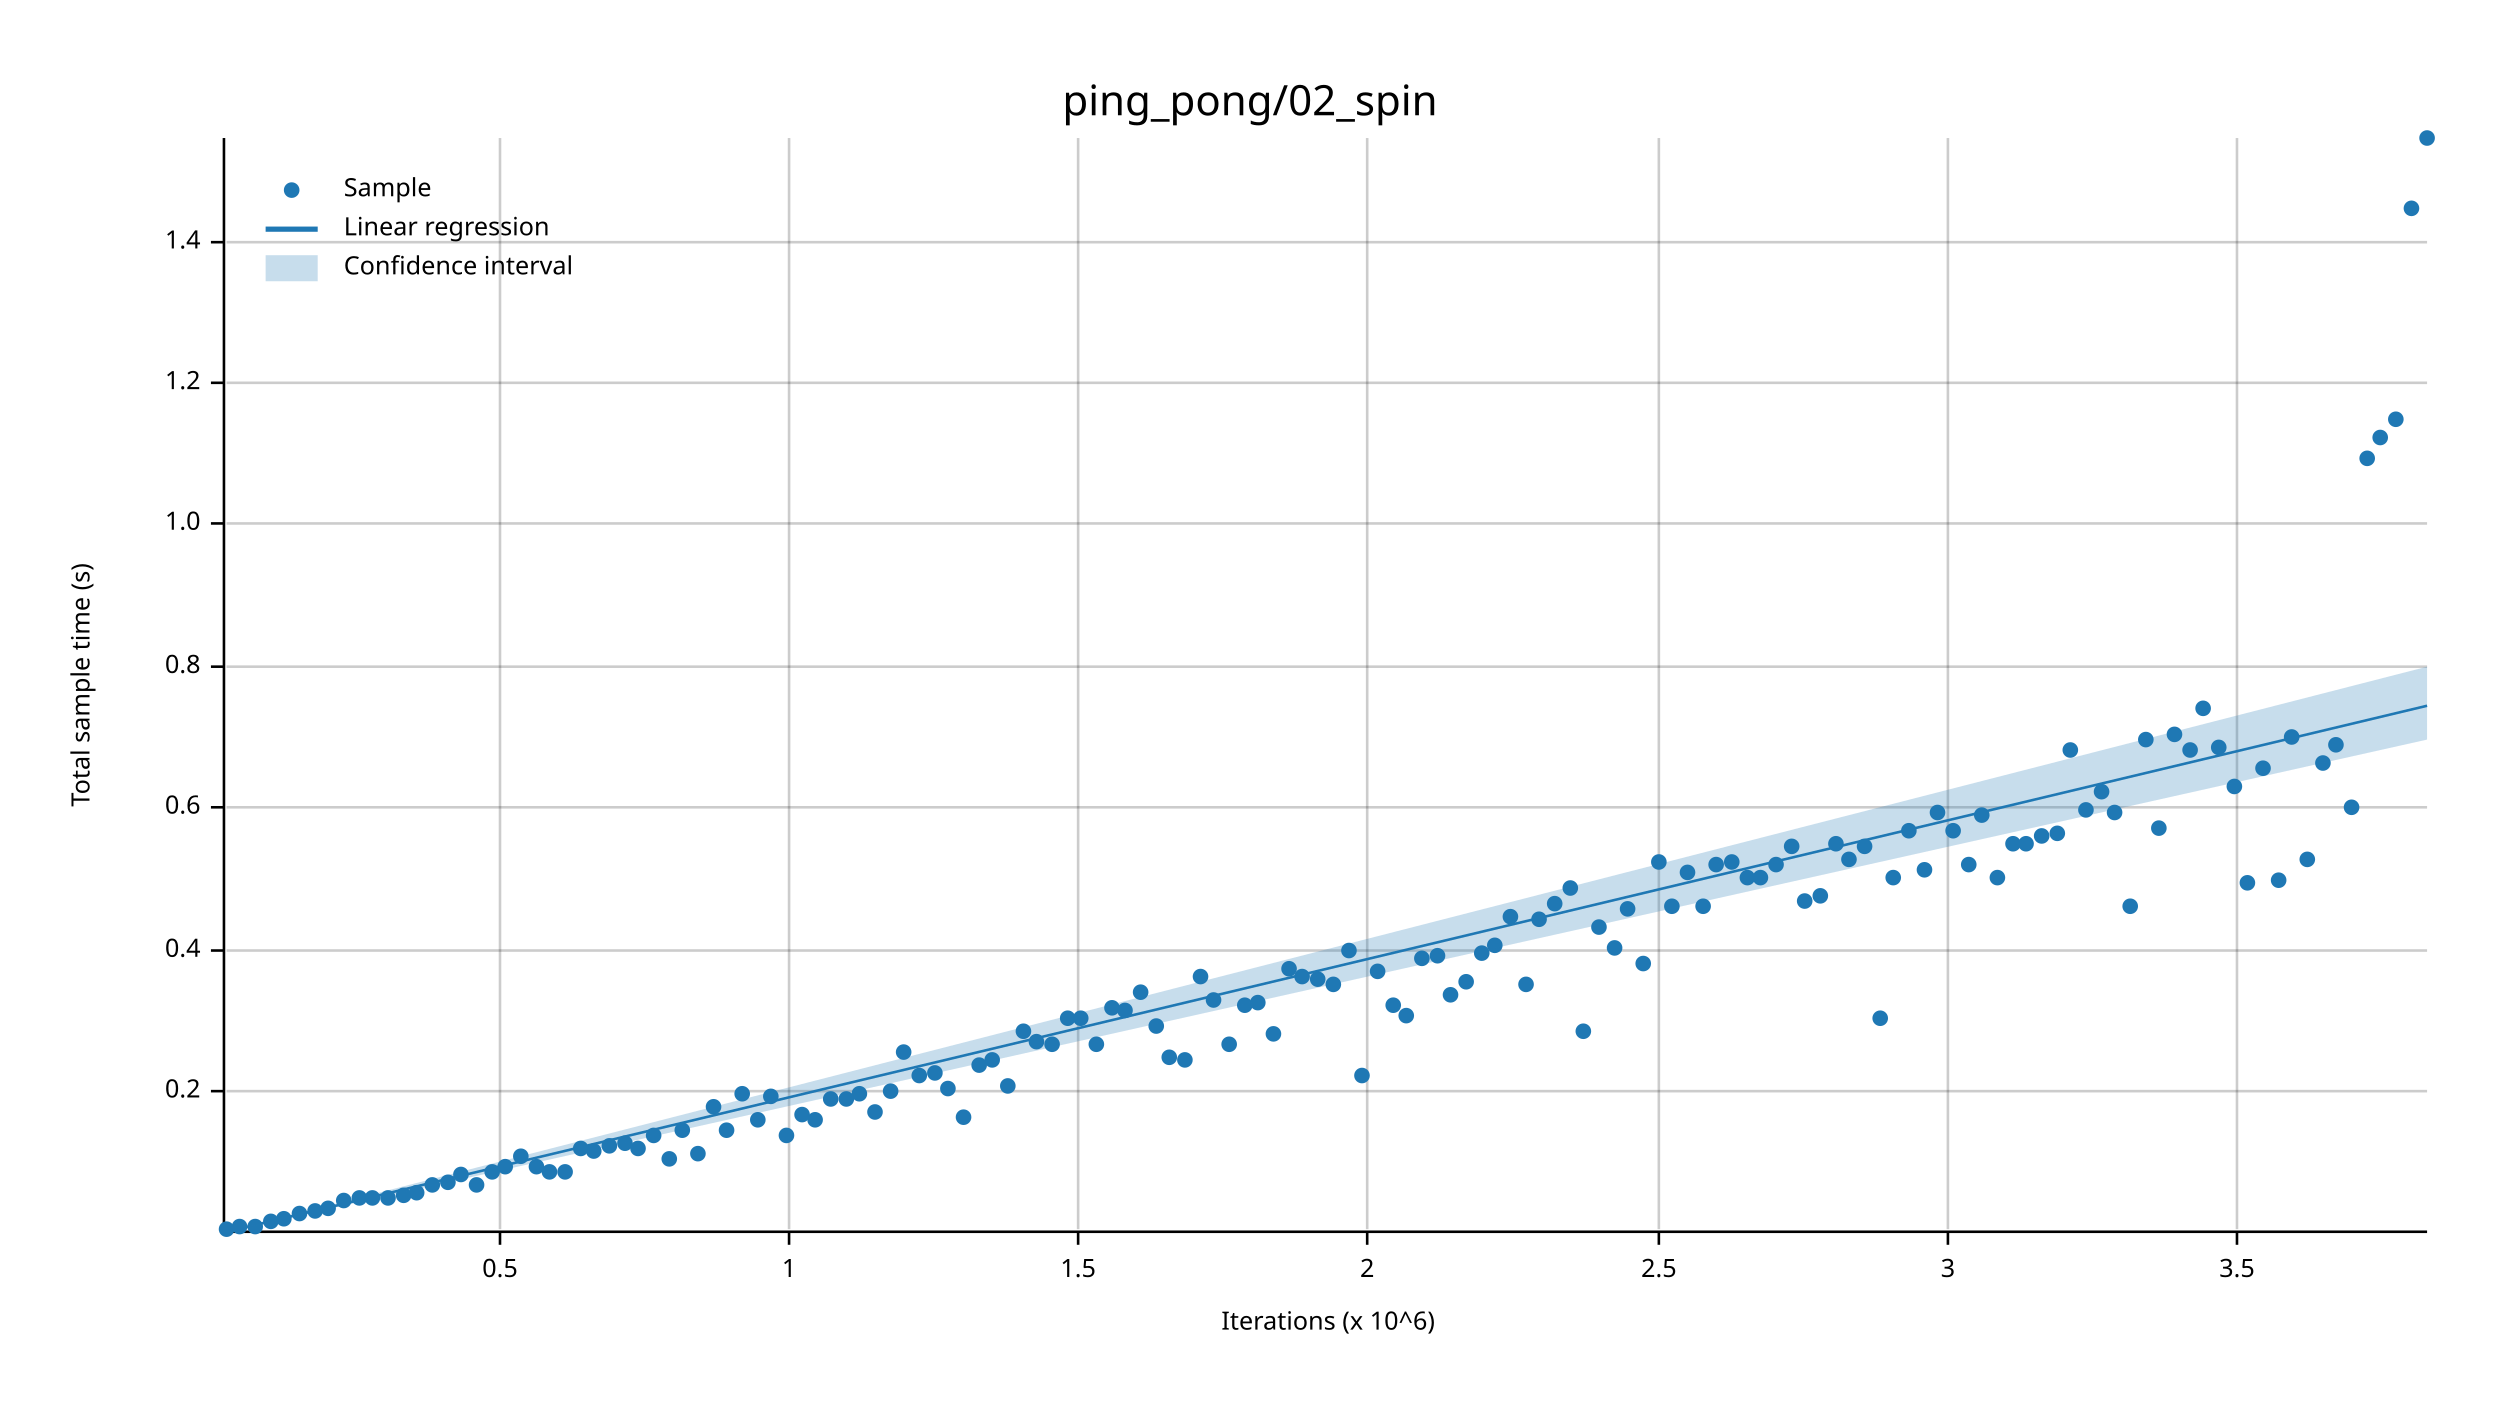
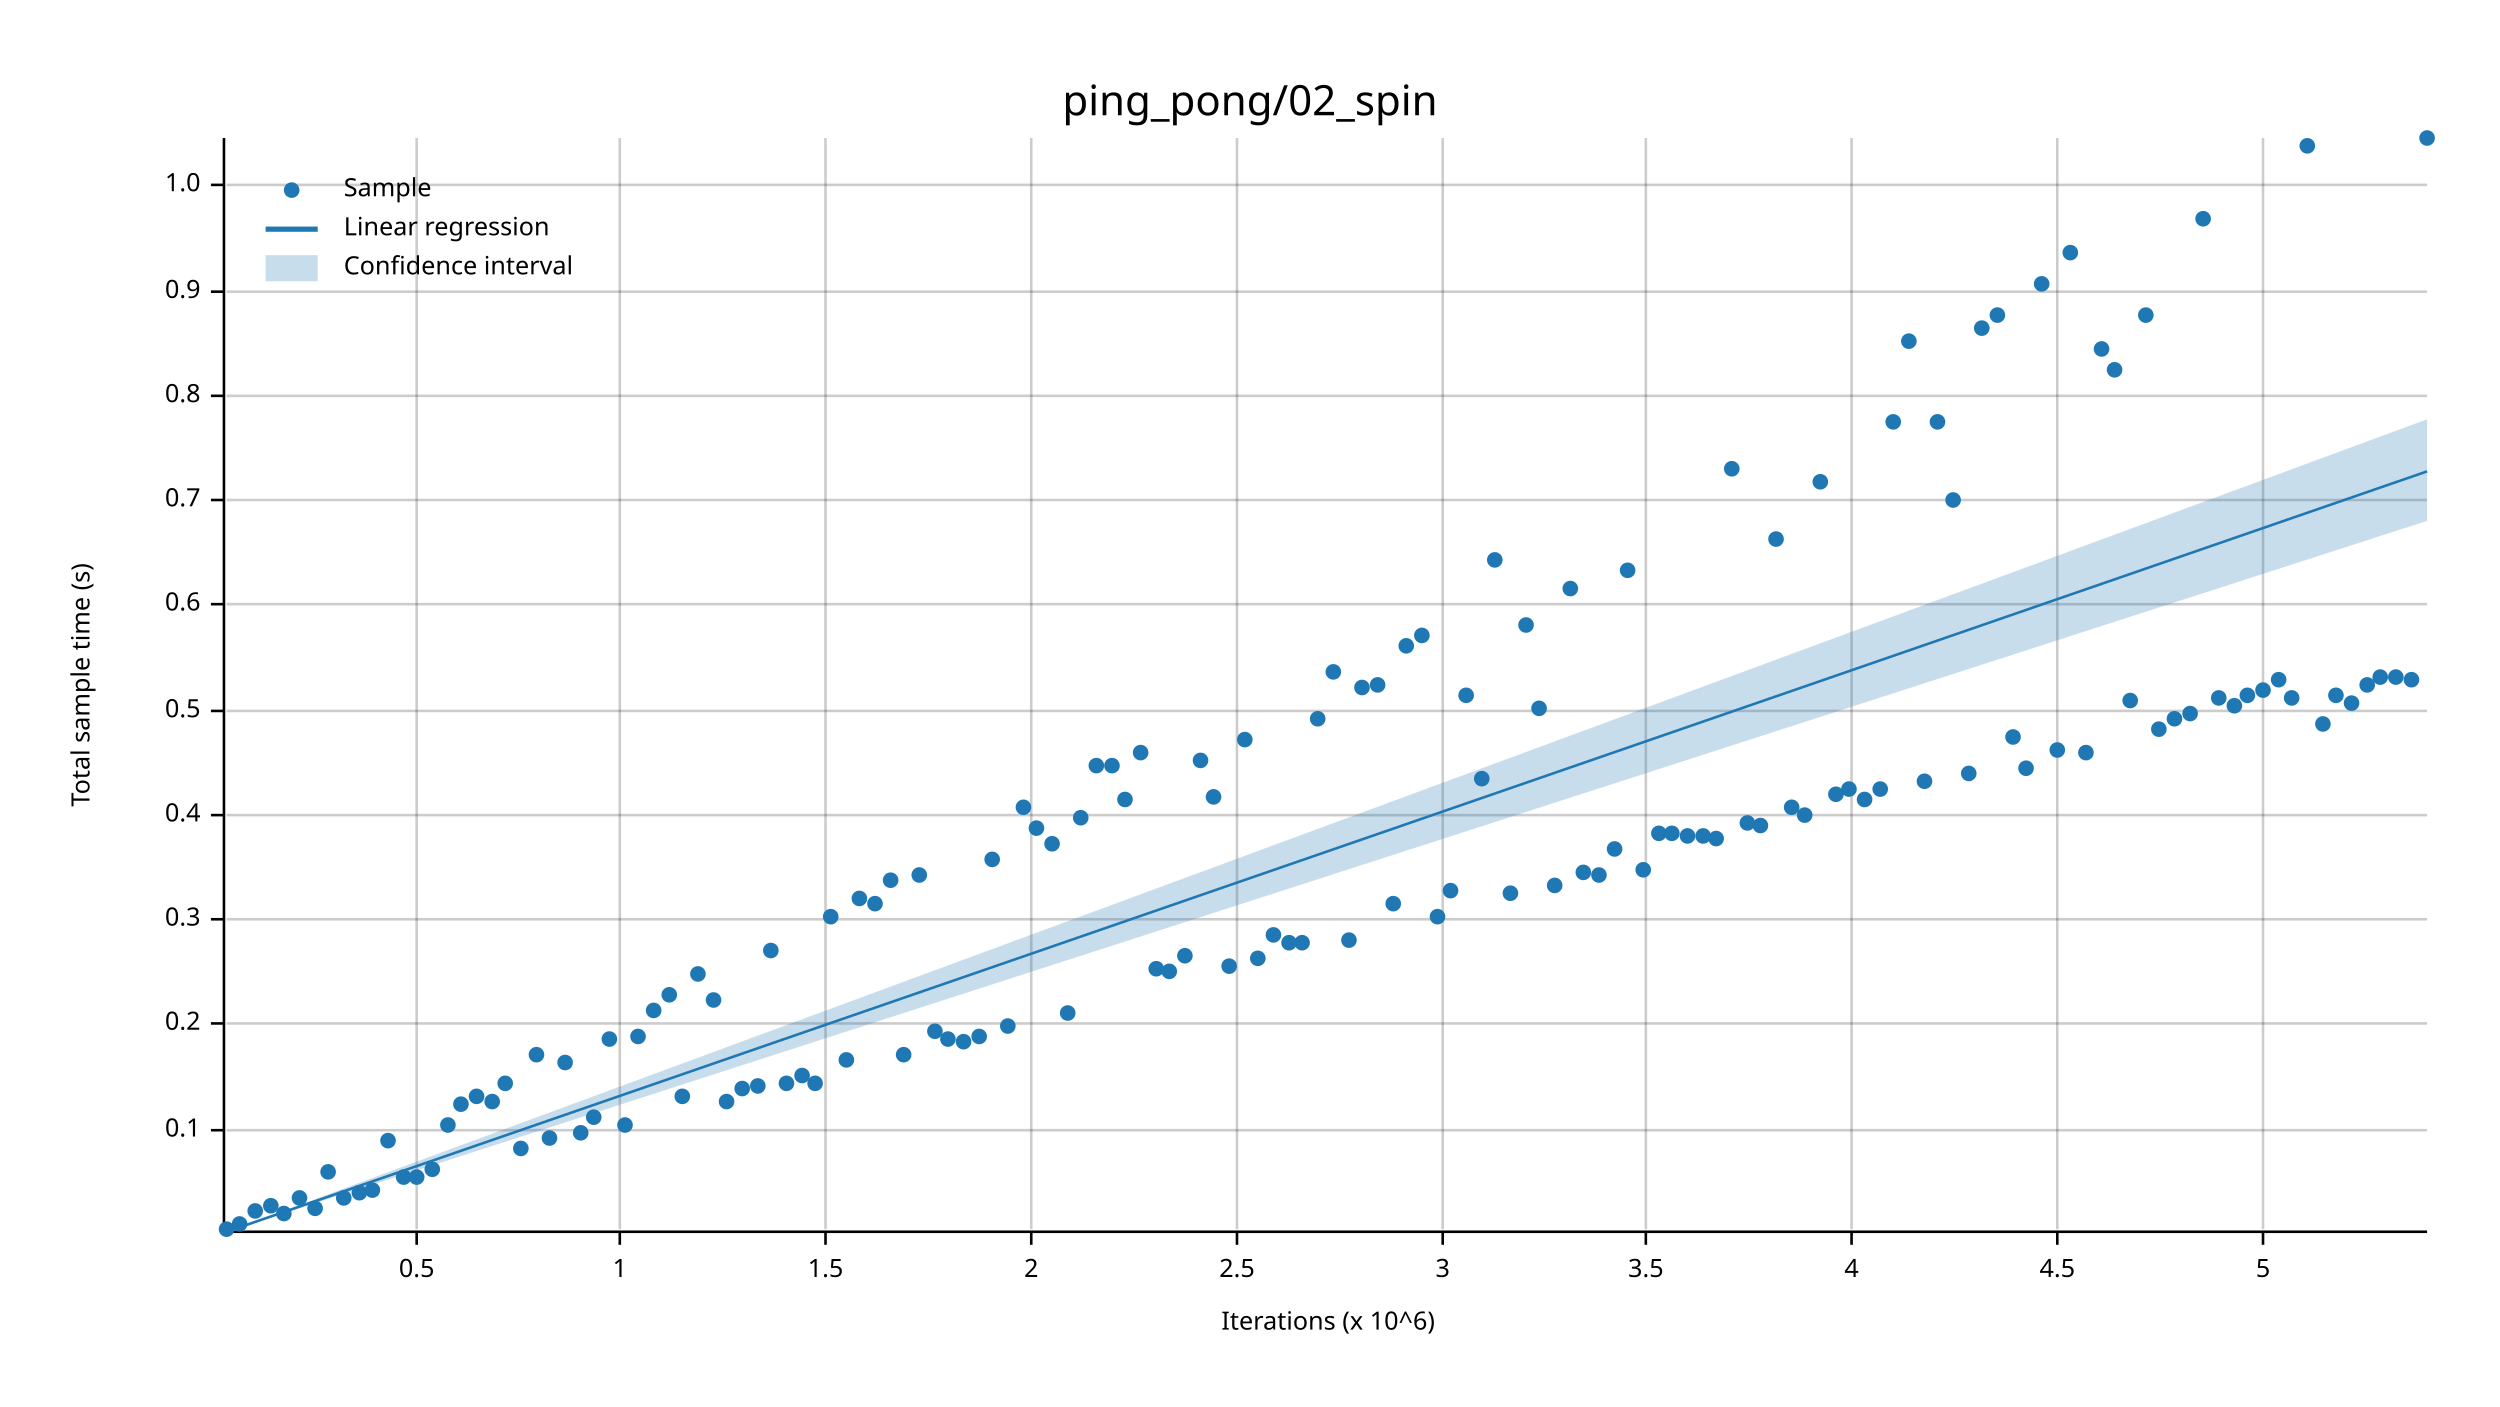
<svg xmlns="http://www.w3.org/2000/svg" width="960" height="540" viewBox="0 0 960 540">
  <text x="480" y="32" dy="0.76em" text-anchor="middle" font-family="sans-serif" font-size="16.129" opacity="1" fill="#000000">
ping_pong/02_spin
</text>
  <text x="27" y="263" dy="0.76em" text-anchor="middle" font-family="sans-serif" font-size="9.677" opacity="1" fill="#000000" transform="rotate(270, 27, 263)">
Total sample time (s)
</text>
  <text x="510" y="513" dy="-0.5ex" text-anchor="middle" font-family="sans-serif" font-size="9.677" opacity="1" fill="#000000">
Iterations (x 10^6)
</text>
-   <line opacity="0.2" stroke="#000000" stroke-width="1" x1="192" y1="472" x2="192" y2="53" />
-   <line opacity="0.2" stroke="#000000" stroke-width="1" x1="303" y1="472" x2="303" y2="53" />
-   <line opacity="0.2" stroke="#000000" stroke-width="1" x1="414" y1="472" x2="414" y2="53" />
-   <line opacity="0.2" stroke="#000000" stroke-width="1" x1="525" y1="472" x2="525" y2="53" />
-   <line opacity="0.2" stroke="#000000" stroke-width="1" x1="637" y1="472" x2="637" y2="53" />
-   <line opacity="0.2" stroke="#000000" stroke-width="1" x1="748" y1="472" x2="748" y2="53" />
-   <line opacity="0.2" stroke="#000000" stroke-width="1" x1="859" y1="472" x2="859" y2="53" />
-   <line opacity="0.2" stroke="#000000" stroke-width="1" x1="87" y1="419" x2="932" y2="419" />
-   <line opacity="0.2" stroke="#000000" stroke-width="1" x1="87" y1="365" x2="932" y2="365" />
-   <line opacity="0.2" stroke="#000000" stroke-width="1" x1="87" y1="310" x2="932" y2="310" />
-   <line opacity="0.2" stroke="#000000" stroke-width="1" x1="87" y1="256" x2="932" y2="256" />
-   <line opacity="0.2" stroke="#000000" stroke-width="1" x1="87" y1="201" x2="932" y2="201" />
-   <line opacity="0.2" stroke="#000000" stroke-width="1" x1="87" y1="147" x2="932" y2="147" />
-   <line opacity="0.2" stroke="#000000" stroke-width="1" x1="87" y1="93" x2="932" y2="93" />
+   <line opacity="0.2" stroke="#000000" stroke-width="1" x1="160" y1="472" x2="160" y2="53" />
+   <line opacity="0.2" stroke="#000000" stroke-width="1" x1="238" y1="472" x2="238" y2="53" />
+   <line opacity="0.2" stroke="#000000" stroke-width="1" x1="317" y1="472" x2="317" y2="53" />
+   <line opacity="0.2" stroke="#000000" stroke-width="1" x1="396" y1="472" x2="396" y2="53" />
+   <line opacity="0.2" stroke="#000000" stroke-width="1" x1="475" y1="472" x2="475" y2="53" />
+   <line opacity="0.2" stroke="#000000" stroke-width="1" x1="554" y1="472" x2="554" y2="53" />
+   <line opacity="0.2" stroke="#000000" stroke-width="1" x1="632" y1="472" x2="632" y2="53" />
+   <line opacity="0.2" stroke="#000000" stroke-width="1" x1="711" y1="472" x2="711" y2="53" />
+   <line opacity="0.2" stroke="#000000" stroke-width="1" x1="790" y1="472" x2="790" y2="53" />
+   <line opacity="0.2" stroke="#000000" stroke-width="1" x1="869" y1="472" x2="869" y2="53" />
+   <line opacity="0.2" stroke="#000000" stroke-width="1" x1="87" y1="434" x2="932" y2="434" />
+   <line opacity="0.2" stroke="#000000" stroke-width="1" x1="87" y1="393" x2="932" y2="393" />
+   <line opacity="0.2" stroke="#000000" stroke-width="1" x1="87" y1="353" x2="932" y2="353" />
+   <line opacity="0.2" stroke="#000000" stroke-width="1" x1="87" y1="313" x2="932" y2="313" />
+   <line opacity="0.2" stroke="#000000" stroke-width="1" x1="87" y1="273" x2="932" y2="273" />
+   <line opacity="0.2" stroke="#000000" stroke-width="1" x1="87" y1="232" x2="932" y2="232" />
+   <line opacity="0.2" stroke="#000000" stroke-width="1" x1="87" y1="192" x2="932" y2="192" />
+   <line opacity="0.2" stroke="#000000" stroke-width="1" x1="87" y1="152" x2="932" y2="152" />
+   <line opacity="0.2" stroke="#000000" stroke-width="1" x1="87" y1="112" x2="932" y2="112" />
+   <line opacity="0.2" stroke="#000000" stroke-width="1" x1="87" y1="71" x2="932" y2="71" />
  <polyline fill="none" opacity="1" stroke="#000000" stroke-width="1" points="86,53 86,472 " />
-   <text x="77" y="419" dy="0.5ex" text-anchor="end" font-family="sans-serif" font-size="9.677" opacity="1" fill="#000000">
+   <text x="77" y="434" dy="0.5ex" text-anchor="end" font-family="sans-serif" font-size="9.677" opacity="1" fill="#000000">
+ 0.1
+ </text>
+   <polyline fill="none" opacity="1" stroke="#000000" stroke-width="1" points="81,434 86,434 " />
+   <text x="77" y="393" dy="0.5ex" text-anchor="end" font-family="sans-serif" font-size="9.677" opacity="1" fill="#000000">
0.2
</text>
-   <polyline fill="none" opacity="1" stroke="#000000" stroke-width="1" points="81,419 86,419 " />
-   <text x="77" y="365" dy="0.5ex" text-anchor="end" font-family="sans-serif" font-size="9.677" opacity="1" fill="#000000">
+   <polyline fill="none" opacity="1" stroke="#000000" stroke-width="1" points="81,393 86,393 " />
+   <text x="77" y="353" dy="0.5ex" text-anchor="end" font-family="sans-serif" font-size="9.677" opacity="1" fill="#000000">
+ 0.3
+ </text>
+   <polyline fill="none" opacity="1" stroke="#000000" stroke-width="1" points="81,353 86,353 " />
+   <text x="77" y="313" dy="0.5ex" text-anchor="end" font-family="sans-serif" font-size="9.677" opacity="1" fill="#000000">
0.4
</text>
-   <polyline fill="none" opacity="1" stroke="#000000" stroke-width="1" points="81,365 86,365 " />
-   <text x="77" y="310" dy="0.5ex" text-anchor="end" font-family="sans-serif" font-size="9.677" opacity="1" fill="#000000">
+   <polyline fill="none" opacity="1" stroke="#000000" stroke-width="1" points="81,313 86,313 " />
+   <text x="77" y="273" dy="0.5ex" text-anchor="end" font-family="sans-serif" font-size="9.677" opacity="1" fill="#000000">
+ 0.5
+ </text>
+   <polyline fill="none" opacity="1" stroke="#000000" stroke-width="1" points="81,273 86,273 " />
+   <text x="77" y="232" dy="0.5ex" text-anchor="end" font-family="sans-serif" font-size="9.677" opacity="1" fill="#000000">
0.6
</text>
-   <polyline fill="none" opacity="1" stroke="#000000" stroke-width="1" points="81,310 86,310 " />
-   <text x="77" y="256" dy="0.5ex" text-anchor="end" font-family="sans-serif" font-size="9.677" opacity="1" fill="#000000">
+   <polyline fill="none" opacity="1" stroke="#000000" stroke-width="1" points="81,232 86,232 " />
+   <text x="77" y="192" dy="0.5ex" text-anchor="end" font-family="sans-serif" font-size="9.677" opacity="1" fill="#000000">
+ 0.7
+ </text>
+   <polyline fill="none" opacity="1" stroke="#000000" stroke-width="1" points="81,192 86,192 " />
+   <text x="77" y="152" dy="0.5ex" text-anchor="end" font-family="sans-serif" font-size="9.677" opacity="1" fill="#000000">
0.8
</text>
-   <polyline fill="none" opacity="1" stroke="#000000" stroke-width="1" points="81,256 86,256 " />
-   <text x="77" y="201" dy="0.5ex" text-anchor="end" font-family="sans-serif" font-size="9.677" opacity="1" fill="#000000">
+   <polyline fill="none" opacity="1" stroke="#000000" stroke-width="1" points="81,152 86,152 " />
+   <text x="77" y="112" dy="0.5ex" text-anchor="end" font-family="sans-serif" font-size="9.677" opacity="1" fill="#000000">
+ 0.9
+ </text>
+   <polyline fill="none" opacity="1" stroke="#000000" stroke-width="1" points="81,112 86,112 " />
+   <text x="77" y="71" dy="0.5ex" text-anchor="end" font-family="sans-serif" font-size="9.677" opacity="1" fill="#000000">
1.0
</text>
-   <polyline fill="none" opacity="1" stroke="#000000" stroke-width="1" points="81,201 86,201 " />
-   <text x="77" y="147" dy="0.5ex" text-anchor="end" font-family="sans-serif" font-size="9.677" opacity="1" fill="#000000">
- 1.2
- </text>
-   <polyline fill="none" opacity="1" stroke="#000000" stroke-width="1" points="81,147 86,147 " />
-   <text x="77" y="93" dy="0.5ex" text-anchor="end" font-family="sans-serif" font-size="9.677" opacity="1" fill="#000000">
- 1.4
- </text>
-   <polyline fill="none" opacity="1" stroke="#000000" stroke-width="1" points="81,93 86,93 " />
+   <polyline fill="none" opacity="1" stroke="#000000" stroke-width="1" points="81,71 86,71 " />
  <polyline fill="none" opacity="1" stroke="#000000" stroke-width="1" points="87,473 932,473 " />
-   <text x="192" y="483" dy="0.76em" text-anchor="middle" font-family="sans-serif" font-size="9.677" opacity="1" fill="#000000">
+   <text x="160" y="483" dy="0.76em" text-anchor="middle" font-family="sans-serif" font-size="9.677" opacity="1" fill="#000000">
0.5
</text>
-   <polyline fill="none" opacity="1" stroke="#000000" stroke-width="1" points="192,473 192,478 " />
-   <text x="303" y="483" dy="0.76em" text-anchor="middle" font-family="sans-serif" font-size="9.677" opacity="1" fill="#000000">
+   <polyline fill="none" opacity="1" stroke="#000000" stroke-width="1" points="160,473 160,478 " />
+   <text x="238" y="483" dy="0.76em" text-anchor="middle" font-family="sans-serif" font-size="9.677" opacity="1" fill="#000000">
1
</text>
-   <polyline fill="none" opacity="1" stroke="#000000" stroke-width="1" points="303,473 303,478 " />
-   <text x="414" y="483" dy="0.76em" text-anchor="middle" font-family="sans-serif" font-size="9.677" opacity="1" fill="#000000">
+   <polyline fill="none" opacity="1" stroke="#000000" stroke-width="1" points="238,473 238,478 " />
+   <text x="317" y="483" dy="0.76em" text-anchor="middle" font-family="sans-serif" font-size="9.677" opacity="1" fill="#000000">
1.5
</text>
-   <polyline fill="none" opacity="1" stroke="#000000" stroke-width="1" points="414,473 414,478 " />
-   <text x="525" y="483" dy="0.76em" text-anchor="middle" font-family="sans-serif" font-size="9.677" opacity="1" fill="#000000">
+   <polyline fill="none" opacity="1" stroke="#000000" stroke-width="1" points="317,473 317,478 " />
+   <text x="396" y="483" dy="0.76em" text-anchor="middle" font-family="sans-serif" font-size="9.677" opacity="1" fill="#000000">
2
</text>
-   <polyline fill="none" opacity="1" stroke="#000000" stroke-width="1" points="525,473 525,478 " />
-   <text x="637" y="483" dy="0.76em" text-anchor="middle" font-family="sans-serif" font-size="9.677" opacity="1" fill="#000000">
+   <polyline fill="none" opacity="1" stroke="#000000" stroke-width="1" points="396,473 396,478 " />
+   <text x="475" y="483" dy="0.76em" text-anchor="middle" font-family="sans-serif" font-size="9.677" opacity="1" fill="#000000">
2.5
</text>
-   <polyline fill="none" opacity="1" stroke="#000000" stroke-width="1" points="637,473 637,478 " />
-   <text x="748" y="483" dy="0.76em" text-anchor="middle" font-family="sans-serif" font-size="9.677" opacity="1" fill="#000000">
+   <polyline fill="none" opacity="1" stroke="#000000" stroke-width="1" points="475,473 475,478 " />
+   <text x="554" y="483" dy="0.76em" text-anchor="middle" font-family="sans-serif" font-size="9.677" opacity="1" fill="#000000">
3
</text>
-   <polyline fill="none" opacity="1" stroke="#000000" stroke-width="1" points="748,473 748,478 " />
-   <text x="859" y="483" dy="0.76em" text-anchor="middle" font-family="sans-serif" font-size="9.677" opacity="1" fill="#000000">
+   <polyline fill="none" opacity="1" stroke="#000000" stroke-width="1" points="554,473 554,478 " />
+   <text x="632" y="483" dy="0.76em" text-anchor="middle" font-family="sans-serif" font-size="9.677" opacity="1" fill="#000000">
3.5
</text>
-   <polyline fill="none" opacity="1" stroke="#000000" stroke-width="1" points="859,473 859,478 " />
+   <polyline fill="none" opacity="1" stroke="#000000" stroke-width="1" points="632,473 632,478 " />
+   <text x="711" y="483" dy="0.76em" text-anchor="middle" font-family="sans-serif" font-size="9.677" opacity="1" fill="#000000">
+ 4
+ </text>
+   <polyline fill="none" opacity="1" stroke="#000000" stroke-width="1" points="711,473 711,478 " />
+   <text x="790" y="483" dy="0.76em" text-anchor="middle" font-family="sans-serif" font-size="9.677" opacity="1" fill="#000000">
+ 4.5
+ </text>
+   <polyline fill="none" opacity="1" stroke="#000000" stroke-width="1" points="790,473 790,478 " />
+   <text x="869" y="483" dy="0.76em" text-anchor="middle" font-family="sans-serif" font-size="9.677" opacity="1" fill="#000000">
+ 5
+ </text>
+   <polyline fill="none" opacity="1" stroke="#000000" stroke-width="1" points="869,473 869,478 " />
  <circle cx="87" cy="472" r="3" opacity="1" fill="#1F78B4" stroke="none" stroke-width="1" />
-   <circle cx="92" cy="471" r="3" opacity="1" fill="#1F78B4" stroke="none" stroke-width="1" />
-   <circle cx="98" cy="471" r="3" opacity="1" fill="#1F78B4" stroke="none" stroke-width="1" />
-   <circle cx="104" cy="469" r="3" opacity="1" fill="#1F78B4" stroke="none" stroke-width="1" />
-   <circle cx="109" cy="468" r="3" opacity="1" fill="#1F78B4" stroke="none" stroke-width="1" />
-   <circle cx="115" cy="466" r="3" opacity="1" fill="#1F78B4" stroke="none" stroke-width="1" />
-   <circle cx="121" cy="465" r="3" opacity="1" fill="#1F78B4" stroke="none" stroke-width="1" />
-   <circle cx="126" cy="464" r="3" opacity="1" fill="#1F78B4" stroke="none" stroke-width="1" />
-   <circle cx="132" cy="461" r="3" opacity="1" fill="#1F78B4" stroke="none" stroke-width="1" />
-   <circle cx="138" cy="460" r="3" opacity="1" fill="#1F78B4" stroke="none" stroke-width="1" />
-   <circle cx="143" cy="460" r="3" opacity="1" fill="#1F78B4" stroke="none" stroke-width="1" />
-   <circle cx="149" cy="460" r="3" opacity="1" fill="#1F78B4" stroke="none" stroke-width="1" />
-   <circle cx="155" cy="459" r="3" opacity="1" fill="#1F78B4" stroke="none" stroke-width="1" />
-   <circle cx="160" cy="458" r="3" opacity="1" fill="#1F78B4" stroke="none" stroke-width="1" />
-   <circle cx="166" cy="455" r="3" opacity="1" fill="#1F78B4" stroke="none" stroke-width="1" />
-   <circle cx="172" cy="454" r="3" opacity="1" fill="#1F78B4" stroke="none" stroke-width="1" />
-   <circle cx="177" cy="451" r="3" opacity="1" fill="#1F78B4" stroke="none" stroke-width="1" />
-   <circle cx="183" cy="455" r="3" opacity="1" fill="#1F78B4" stroke="none" stroke-width="1" />
-   <circle cx="189" cy="450" r="3" opacity="1" fill="#1F78B4" stroke="none" stroke-width="1" />
-   <circle cx="194" cy="448" r="3" opacity="1" fill="#1F78B4" stroke="none" stroke-width="1" />
-   <circle cx="200" cy="444" r="3" opacity="1" fill="#1F78B4" stroke="none" stroke-width="1" />
-   <circle cx="206" cy="448" r="3" opacity="1" fill="#1F78B4" stroke="none" stroke-width="1" />
-   <circle cx="211" cy="450" r="3" opacity="1" fill="#1F78B4" stroke="none" stroke-width="1" />
-   <circle cx="217" cy="450" r="3" opacity="1" fill="#1F78B4" stroke="none" stroke-width="1" />
-   <circle cx="223" cy="441" r="3" opacity="1" fill="#1F78B4" stroke="none" stroke-width="1" />
-   <circle cx="228" cy="442" r="3" opacity="1" fill="#1F78B4" stroke="none" stroke-width="1" />
-   <circle cx="234" cy="440" r="3" opacity="1" fill="#1F78B4" stroke="none" stroke-width="1" />
-   <circle cx="240" cy="439" r="3" opacity="1" fill="#1F78B4" stroke="none" stroke-width="1" />
-   <circle cx="245" cy="441" r="3" opacity="1" fill="#1F78B4" stroke="none" stroke-width="1" />
-   <circle cx="251" cy="436" r="3" opacity="1" fill="#1F78B4" stroke="none" stroke-width="1" />
-   <circle cx="257" cy="445" r="3" opacity="1" fill="#1F78B4" stroke="none" stroke-width="1" />
-   <circle cx="262" cy="434" r="3" opacity="1" fill="#1F78B4" stroke="none" stroke-width="1" />
-   <circle cx="268" cy="443" r="3" opacity="1" fill="#1F78B4" stroke="none" stroke-width="1" />
-   <circle cx="274" cy="425" r="3" opacity="1" fill="#1F78B4" stroke="none" stroke-width="1" />
-   <circle cx="279" cy="434" r="3" opacity="1" fill="#1F78B4" stroke="none" stroke-width="1" />
-   <circle cx="285" cy="420" r="3" opacity="1" fill="#1F78B4" stroke="none" stroke-width="1" />
-   <circle cx="291" cy="430" r="3" opacity="1" fill="#1F78B4" stroke="none" stroke-width="1" />
-   <circle cx="296" cy="421" r="3" opacity="1" fill="#1F78B4" stroke="none" stroke-width="1" />
-   <circle cx="302" cy="436" r="3" opacity="1" fill="#1F78B4" stroke="none" stroke-width="1" />
-   <circle cx="308" cy="428" r="3" opacity="1" fill="#1F78B4" stroke="none" stroke-width="1" />
-   <circle cx="313" cy="430" r="3" opacity="1" fill="#1F78B4" stroke="none" stroke-width="1" />
-   <circle cx="319" cy="422" r="3" opacity="1" fill="#1F78B4" stroke="none" stroke-width="1" />
-   <circle cx="325" cy="422" r="3" opacity="1" fill="#1F78B4" stroke="none" stroke-width="1" />
-   <circle cx="330" cy="420" r="3" opacity="1" fill="#1F78B4" stroke="none" stroke-width="1" />
-   <circle cx="336" cy="427" r="3" opacity="1" fill="#1F78B4" stroke="none" stroke-width="1" />
-   <circle cx="342" cy="419" r="3" opacity="1" fill="#1F78B4" stroke="none" stroke-width="1" />
-   <circle cx="347" cy="404" r="3" opacity="1" fill="#1F78B4" stroke="none" stroke-width="1" />
-   <circle cx="353" cy="413" r="3" opacity="1" fill="#1F78B4" stroke="none" stroke-width="1" />
-   <circle cx="359" cy="412" r="3" opacity="1" fill="#1F78B4" stroke="none" stroke-width="1" />
-   <circle cx="364" cy="418" r="3" opacity="1" fill="#1F78B4" stroke="none" stroke-width="1" />
-   <circle cx="370" cy="429" r="3" opacity="1" fill="#1F78B4" stroke="none" stroke-width="1" />
-   <circle cx="376" cy="409" r="3" opacity="1" fill="#1F78B4" stroke="none" stroke-width="1" />
-   <circle cx="381" cy="407" r="3" opacity="1" fill="#1F78B4" stroke="none" stroke-width="1" />
-   <circle cx="387" cy="417" r="3" opacity="1" fill="#1F78B4" stroke="none" stroke-width="1" />
-   <circle cx="393" cy="396" r="3" opacity="1" fill="#1F78B4" stroke="none" stroke-width="1" />
-   <circle cx="398" cy="400" r="3" opacity="1" fill="#1F78B4" stroke="none" stroke-width="1" />
-   <circle cx="404" cy="401" r="3" opacity="1" fill="#1F78B4" stroke="none" stroke-width="1" />
-   <circle cx="410" cy="391" r="3" opacity="1" fill="#1F78B4" stroke="none" stroke-width="1" />
-   <circle cx="415" cy="391" r="3" opacity="1" fill="#1F78B4" stroke="none" stroke-width="1" />
-   <circle cx="421" cy="401" r="3" opacity="1" fill="#1F78B4" stroke="none" stroke-width="1" />
-   <circle cx="427" cy="387" r="3" opacity="1" fill="#1F78B4" stroke="none" stroke-width="1" />
-   <circle cx="432" cy="388" r="3" opacity="1" fill="#1F78B4" stroke="none" stroke-width="1" />
-   <circle cx="438" cy="381" r="3" opacity="1" fill="#1F78B4" stroke="none" stroke-width="1" />
-   <circle cx="444" cy="394" r="3" opacity="1" fill="#1F78B4" stroke="none" stroke-width="1" />
-   <circle cx="449" cy="406" r="3" opacity="1" fill="#1F78B4" stroke="none" stroke-width="1" />
-   <circle cx="455" cy="407" r="3" opacity="1" fill="#1F78B4" stroke="none" stroke-width="1" />
-   <circle cx="461" cy="375" r="3" opacity="1" fill="#1F78B4" stroke="none" stroke-width="1" />
-   <circle cx="466" cy="384" r="3" opacity="1" fill="#1F78B4" stroke="none" stroke-width="1" />
-   <circle cx="472" cy="401" r="3" opacity="1" fill="#1F78B4" stroke="none" stroke-width="1" />
-   <circle cx="478" cy="386" r="3" opacity="1" fill="#1F78B4" stroke="none" stroke-width="1" />
-   <circle cx="483" cy="385" r="3" opacity="1" fill="#1F78B4" stroke="none" stroke-width="1" />
-   <circle cx="489" cy="397" r="3" opacity="1" fill="#1F78B4" stroke="none" stroke-width="1" />
-   <circle cx="495" cy="372" r="3" opacity="1" fill="#1F78B4" stroke="none" stroke-width="1" />
-   <circle cx="500" cy="375" r="3" opacity="1" fill="#1F78B4" stroke="none" stroke-width="1" />
-   <circle cx="506" cy="376" r="3" opacity="1" fill="#1F78B4" stroke="none" stroke-width="1" />
-   <circle cx="512" cy="378" r="3" opacity="1" fill="#1F78B4" stroke="none" stroke-width="1" />
-   <circle cx="518" cy="365" r="3" opacity="1" fill="#1F78B4" stroke="none" stroke-width="1" />
-   <circle cx="523" cy="413" r="3" opacity="1" fill="#1F78B4" stroke="none" stroke-width="1" />
-   <circle cx="529" cy="373" r="3" opacity="1" fill="#1F78B4" stroke="none" stroke-width="1" />
-   <circle cx="535" cy="386" r="3" opacity="1" fill="#1F78B4" stroke="none" stroke-width="1" />
-   <circle cx="540" cy="390" r="3" opacity="1" fill="#1F78B4" stroke="none" stroke-width="1" />
-   <circle cx="546" cy="368" r="3" opacity="1" fill="#1F78B4" stroke="none" stroke-width="1" />
-   <circle cx="552" cy="367" r="3" opacity="1" fill="#1F78B4" stroke="none" stroke-width="1" />
-   <circle cx="557" cy="382" r="3" opacity="1" fill="#1F78B4" stroke="none" stroke-width="1" />
-   <circle cx="563" cy="377" r="3" opacity="1" fill="#1F78B4" stroke="none" stroke-width="1" />
-   <circle cx="569" cy="366" r="3" opacity="1" fill="#1F78B4" stroke="none" stroke-width="1" />
-   <circle cx="574" cy="363" r="3" opacity="1" fill="#1F78B4" stroke="none" stroke-width="1" />
-   <circle cx="580" cy="352" r="3" opacity="1" fill="#1F78B4" stroke="none" stroke-width="1" />
-   <circle cx="586" cy="378" r="3" opacity="1" fill="#1F78B4" stroke="none" stroke-width="1" />
-   <circle cx="591" cy="353" r="3" opacity="1" fill="#1F78B4" stroke="none" stroke-width="1" />
-   <circle cx="597" cy="347" r="3" opacity="1" fill="#1F78B4" stroke="none" stroke-width="1" />
-   <circle cx="603" cy="341" r="3" opacity="1" fill="#1F78B4" stroke="none" stroke-width="1" />
-   <circle cx="608" cy="396" r="3" opacity="1" fill="#1F78B4" stroke="none" stroke-width="1" />
-   <circle cx="614" cy="356" r="3" opacity="1" fill="#1F78B4" stroke="none" stroke-width="1" />
-   <circle cx="620" cy="364" r="3" opacity="1" fill="#1F78B4" stroke="none" stroke-width="1" />
-   <circle cx="625" cy="349" r="3" opacity="1" fill="#1F78B4" stroke="none" stroke-width="1" />
-   <circle cx="631" cy="370" r="3" opacity="1" fill="#1F78B4" stroke="none" stroke-width="1" />
-   <circle cx="637" cy="331" r="3" opacity="1" fill="#1F78B4" stroke="none" stroke-width="1" />
-   <circle cx="642" cy="348" r="3" opacity="1" fill="#1F78B4" stroke="none" stroke-width="1" />
-   <circle cx="648" cy="335" r="3" opacity="1" fill="#1F78B4" stroke="none" stroke-width="1" />
-   <circle cx="654" cy="348" r="3" opacity="1" fill="#1F78B4" stroke="none" stroke-width="1" />
-   <circle cx="659" cy="332" r="3" opacity="1" fill="#1F78B4" stroke="none" stroke-width="1" />
-   <circle cx="665" cy="331" r="3" opacity="1" fill="#1F78B4" stroke="none" stroke-width="1" />
-   <circle cx="671" cy="337" r="3" opacity="1" fill="#1F78B4" stroke="none" stroke-width="1" />
-   <circle cx="676" cy="337" r="3" opacity="1" fill="#1F78B4" stroke="none" stroke-width="1" />
-   <circle cx="682" cy="332" r="3" opacity="1" fill="#1F78B4" stroke="none" stroke-width="1" />
-   <circle cx="688" cy="325" r="3" opacity="1" fill="#1F78B4" stroke="none" stroke-width="1" />
-   <circle cx="693" cy="346" r="3" opacity="1" fill="#1F78B4" stroke="none" stroke-width="1" />
-   <circle cx="699" cy="344" r="3" opacity="1" fill="#1F78B4" stroke="none" stroke-width="1" />
-   <circle cx="705" cy="324" r="3" opacity="1" fill="#1F78B4" stroke="none" stroke-width="1" />
-   <circle cx="710" cy="330" r="3" opacity="1" fill="#1F78B4" stroke="none" stroke-width="1" />
-   <circle cx="716" cy="325" r="3" opacity="1" fill="#1F78B4" stroke="none" stroke-width="1" />
-   <circle cx="722" cy="391" r="3" opacity="1" fill="#1F78B4" stroke="none" stroke-width="1" />
-   <circle cx="727" cy="337" r="3" opacity="1" fill="#1F78B4" stroke="none" stroke-width="1" />
-   <circle cx="733" cy="319" r="3" opacity="1" fill="#1F78B4" stroke="none" stroke-width="1" />
-   <circle cx="739" cy="334" r="3" opacity="1" fill="#1F78B4" stroke="none" stroke-width="1" />
-   <circle cx="744" cy="312" r="3" opacity="1" fill="#1F78B4" stroke="none" stroke-width="1" />
-   <circle cx="750" cy="319" r="3" opacity="1" fill="#1F78B4" stroke="none" stroke-width="1" />
-   <circle cx="756" cy="332" r="3" opacity="1" fill="#1F78B4" stroke="none" stroke-width="1" />
-   <circle cx="761" cy="313" r="3" opacity="1" fill="#1F78B4" stroke="none" stroke-width="1" />
-   <circle cx="767" cy="337" r="3" opacity="1" fill="#1F78B4" stroke="none" stroke-width="1" />
-   <circle cx="773" cy="324" r="3" opacity="1" fill="#1F78B4" stroke="none" stroke-width="1" />
-   <circle cx="778" cy="324" r="3" opacity="1" fill="#1F78B4" stroke="none" stroke-width="1" />
-   <circle cx="784" cy="321" r="3" opacity="1" fill="#1F78B4" stroke="none" stroke-width="1" />
-   <circle cx="790" cy="320" r="3" opacity="1" fill="#1F78B4" stroke="none" stroke-width="1" />
-   <circle cx="795" cy="288" r="3" opacity="1" fill="#1F78B4" stroke="none" stroke-width="1" />
-   <circle cx="801" cy="311" r="3" opacity="1" fill="#1F78B4" stroke="none" stroke-width="1" />
-   <circle cx="807" cy="304" r="3" opacity="1" fill="#1F78B4" stroke="none" stroke-width="1" />
-   <circle cx="812" cy="312" r="3" opacity="1" fill="#1F78B4" stroke="none" stroke-width="1" />
-   <circle cx="818" cy="348" r="3" opacity="1" fill="#1F78B4" stroke="none" stroke-width="1" />
-   <circle cx="824" cy="284" r="3" opacity="1" fill="#1F78B4" stroke="none" stroke-width="1" />
-   <circle cx="829" cy="318" r="3" opacity="1" fill="#1F78B4" stroke="none" stroke-width="1" />
-   <circle cx="835" cy="282" r="3" opacity="1" fill="#1F78B4" stroke="none" stroke-width="1" />
-   <circle cx="841" cy="288" r="3" opacity="1" fill="#1F78B4" stroke="none" stroke-width="1" />
-   <circle cx="846" cy="272" r="3" opacity="1" fill="#1F78B4" stroke="none" stroke-width="1" />
-   <circle cx="852" cy="287" r="3" opacity="1" fill="#1F78B4" stroke="none" stroke-width="1" />
-   <circle cx="858" cy="302" r="3" opacity="1" fill="#1F78B4" stroke="none" stroke-width="1" />
-   <circle cx="863" cy="339" r="3" opacity="1" fill="#1F78B4" stroke="none" stroke-width="1" />
-   <circle cx="869" cy="295" r="3" opacity="1" fill="#1F78B4" stroke="none" stroke-width="1" />
-   <circle cx="875" cy="338" r="3" opacity="1" fill="#1F78B4" stroke="none" stroke-width="1" />
-   <circle cx="880" cy="283" r="3" opacity="1" fill="#1F78B4" stroke="none" stroke-width="1" />
-   <circle cx="886" cy="330" r="3" opacity="1" fill="#1F78B4" stroke="none" stroke-width="1" />
-   <circle cx="892" cy="293" r="3" opacity="1" fill="#1F78B4" stroke="none" stroke-width="1" />
-   <circle cx="897" cy="286" r="3" opacity="1" fill="#1F78B4" stroke="none" stroke-width="1" />
-   <circle cx="903" cy="310" r="3" opacity="1" fill="#1F78B4" stroke="none" stroke-width="1" />
-   <circle cx="909" cy="176" r="3" opacity="1" fill="#1F78B4" stroke="none" stroke-width="1" />
-   <circle cx="914" cy="168" r="3" opacity="1" fill="#1F78B4" stroke="none" stroke-width="1" />
-   <circle cx="920" cy="161" r="3" opacity="1" fill="#1F78B4" stroke="none" stroke-width="1" />
-   <circle cx="926" cy="80" r="3" opacity="1" fill="#1F78B4" stroke="none" stroke-width="1" />
+   <circle cx="92" cy="470" r="3" opacity="1" fill="#1F78B4" stroke="none" stroke-width="1" />
+   <circle cx="98" cy="465" r="3" opacity="1" fill="#1F78B4" stroke="none" stroke-width="1" />
+   <circle cx="104" cy="463" r="3" opacity="1" fill="#1F78B4" stroke="none" stroke-width="1" />
+   <circle cx="109" cy="466" r="3" opacity="1" fill="#1F78B4" stroke="none" stroke-width="1" />
+   <circle cx="115" cy="460" r="3" opacity="1" fill="#1F78B4" stroke="none" stroke-width="1" />
+   <circle cx="121" cy="464" r="3" opacity="1" fill="#1F78B4" stroke="none" stroke-width="1" />
+   <circle cx="126" cy="450" r="3" opacity="1" fill="#1F78B4" stroke="none" stroke-width="1" />
+   <circle cx="132" cy="460" r="3" opacity="1" fill="#1F78B4" stroke="none" stroke-width="1" />
+   <circle cx="138" cy="458" r="3" opacity="1" fill="#1F78B4" stroke="none" stroke-width="1" />
+   <circle cx="143" cy="457" r="3" opacity="1" fill="#1F78B4" stroke="none" stroke-width="1" />
+   <circle cx="149" cy="438" r="3" opacity="1" fill="#1F78B4" stroke="none" stroke-width="1" />
+   <circle cx="155" cy="452" r="3" opacity="1" fill="#1F78B4" stroke="none" stroke-width="1" />
+   <circle cx="160" cy="452" r="3" opacity="1" fill="#1F78B4" stroke="none" stroke-width="1" />
+   <circle cx="166" cy="449" r="3" opacity="1" fill="#1F78B4" stroke="none" stroke-width="1" />
+   <circle cx="172" cy="432" r="3" opacity="1" fill="#1F78B4" stroke="none" stroke-width="1" />
+   <circle cx="177" cy="424" r="3" opacity="1" fill="#1F78B4" stroke="none" stroke-width="1" />
+   <circle cx="183" cy="421" r="3" opacity="1" fill="#1F78B4" stroke="none" stroke-width="1" />
+   <circle cx="189" cy="423" r="3" opacity="1" fill="#1F78B4" stroke="none" stroke-width="1" />
+   <circle cx="194" cy="416" r="3" opacity="1" fill="#1F78B4" stroke="none" stroke-width="1" />
+   <circle cx="200" cy="441" r="3" opacity="1" fill="#1F78B4" stroke="none" stroke-width="1" />
+   <circle cx="206" cy="405" r="3" opacity="1" fill="#1F78B4" stroke="none" stroke-width="1" />
+   <circle cx="211" cy="437" r="3" opacity="1" fill="#1F78B4" stroke="none" stroke-width="1" />
+   <circle cx="217" cy="408" r="3" opacity="1" fill="#1F78B4" stroke="none" stroke-width="1" />
+   <circle cx="223" cy="435" r="3" opacity="1" fill="#1F78B4" stroke="none" stroke-width="1" />
+   <circle cx="228" cy="429" r="3" opacity="1" fill="#1F78B4" stroke="none" stroke-width="1" />
+   <circle cx="234" cy="399" r="3" opacity="1" fill="#1F78B4" stroke="none" stroke-width="1" />
+   <circle cx="240" cy="432" r="3" opacity="1" fill="#1F78B4" stroke="none" stroke-width="1" />
+   <circle cx="245" cy="398" r="3" opacity="1" fill="#1F78B4" stroke="none" stroke-width="1" />
+   <circle cx="251" cy="388" r="3" opacity="1" fill="#1F78B4" stroke="none" stroke-width="1" />
+   <circle cx="257" cy="382" r="3" opacity="1" fill="#1F78B4" stroke="none" stroke-width="1" />
+   <circle cx="262" cy="421" r="3" opacity="1" fill="#1F78B4" stroke="none" stroke-width="1" />
+   <circle cx="268" cy="374" r="3" opacity="1" fill="#1F78B4" stroke="none" stroke-width="1" />
+   <circle cx="274" cy="384" r="3" opacity="1" fill="#1F78B4" stroke="none" stroke-width="1" />
+   <circle cx="279" cy="423" r="3" opacity="1" fill="#1F78B4" stroke="none" stroke-width="1" />
+   <circle cx="285" cy="418" r="3" opacity="1" fill="#1F78B4" stroke="none" stroke-width="1" />
+   <circle cx="291" cy="417" r="3" opacity="1" fill="#1F78B4" stroke="none" stroke-width="1" />
+   <circle cx="296" cy="365" r="3" opacity="1" fill="#1F78B4" stroke="none" stroke-width="1" />
+   <circle cx="302" cy="416" r="3" opacity="1" fill="#1F78B4" stroke="none" stroke-width="1" />
+   <circle cx="308" cy="413" r="3" opacity="1" fill="#1F78B4" stroke="none" stroke-width="1" />
+   <circle cx="313" cy="416" r="3" opacity="1" fill="#1F78B4" stroke="none" stroke-width="1" />
+   <circle cx="319" cy="352" r="3" opacity="1" fill="#1F78B4" stroke="none" stroke-width="1" />
+   <circle cx="325" cy="407" r="3" opacity="1" fill="#1F78B4" stroke="none" stroke-width="1" />
+   <circle cx="330" cy="345" r="3" opacity="1" fill="#1F78B4" stroke="none" stroke-width="1" />
+   <circle cx="336" cy="347" r="3" opacity="1" fill="#1F78B4" stroke="none" stroke-width="1" />
+   <circle cx="342" cy="338" r="3" opacity="1" fill="#1F78B4" stroke="none" stroke-width="1" />
+   <circle cx="347" cy="405" r="3" opacity="1" fill="#1F78B4" stroke="none" stroke-width="1" />
+   <circle cx="353" cy="336" r="3" opacity="1" fill="#1F78B4" stroke="none" stroke-width="1" />
+   <circle cx="359" cy="396" r="3" opacity="1" fill="#1F78B4" stroke="none" stroke-width="1" />
+   <circle cx="364" cy="399" r="3" opacity="1" fill="#1F78B4" stroke="none" stroke-width="1" />
+   <circle cx="370" cy="400" r="3" opacity="1" fill="#1F78B4" stroke="none" stroke-width="1" />
+   <circle cx="376" cy="398" r="3" opacity="1" fill="#1F78B4" stroke="none" stroke-width="1" />
+   <circle cx="381" cy="330" r="3" opacity="1" fill="#1F78B4" stroke="none" stroke-width="1" />
+   <circle cx="387" cy="394" r="3" opacity="1" fill="#1F78B4" stroke="none" stroke-width="1" />
+   <circle cx="393" cy="310" r="3" opacity="1" fill="#1F78B4" stroke="none" stroke-width="1" />
+   <circle cx="398" cy="318" r="3" opacity="1" fill="#1F78B4" stroke="none" stroke-width="1" />
+   <circle cx="404" cy="324" r="3" opacity="1" fill="#1F78B4" stroke="none" stroke-width="1" />
+   <circle cx="410" cy="389" r="3" opacity="1" fill="#1F78B4" stroke="none" stroke-width="1" />
+   <circle cx="415" cy="314" r="3" opacity="1" fill="#1F78B4" stroke="none" stroke-width="1" />
+   <circle cx="421" cy="294" r="3" opacity="1" fill="#1F78B4" stroke="none" stroke-width="1" />
+   <circle cx="427" cy="294" r="3" opacity="1" fill="#1F78B4" stroke="none" stroke-width="1" />
+   <circle cx="432" cy="307" r="3" opacity="1" fill="#1F78B4" stroke="none" stroke-width="1" />
+   <circle cx="438" cy="289" r="3" opacity="1" fill="#1F78B4" stroke="none" stroke-width="1" />
+   <circle cx="444" cy="372" r="3" opacity="1" fill="#1F78B4" stroke="none" stroke-width="1" />
+   <circle cx="449" cy="373" r="3" opacity="1" fill="#1F78B4" stroke="none" stroke-width="1" />
+   <circle cx="455" cy="367" r="3" opacity="1" fill="#1F78B4" stroke="none" stroke-width="1" />
+   <circle cx="461" cy="292" r="3" opacity="1" fill="#1F78B4" stroke="none" stroke-width="1" />
+   <circle cx="466" cy="306" r="3" opacity="1" fill="#1F78B4" stroke="none" stroke-width="1" />
+   <circle cx="472" cy="371" r="3" opacity="1" fill="#1F78B4" stroke="none" stroke-width="1" />
+   <circle cx="478" cy="284" r="3" opacity="1" fill="#1F78B4" stroke="none" stroke-width="1" />
+   <circle cx="483" cy="368" r="3" opacity="1" fill="#1F78B4" stroke="none" stroke-width="1" />
+   <circle cx="489" cy="359" r="3" opacity="1" fill="#1F78B4" stroke="none" stroke-width="1" />
+   <circle cx="495" cy="362" r="3" opacity="1" fill="#1F78B4" stroke="none" stroke-width="1" />
+   <circle cx="500" cy="362" r="3" opacity="1" fill="#1F78B4" stroke="none" stroke-width="1" />
+   <circle cx="506" cy="276" r="3" opacity="1" fill="#1F78B4" stroke="none" stroke-width="1" />
+   <circle cx="512" cy="258" r="3" opacity="1" fill="#1F78B4" stroke="none" stroke-width="1" />
+   <circle cx="518" cy="361" r="3" opacity="1" fill="#1F78B4" stroke="none" stroke-width="1" />
+   <circle cx="523" cy="264" r="3" opacity="1" fill="#1F78B4" stroke="none" stroke-width="1" />
+   <circle cx="529" cy="263" r="3" opacity="1" fill="#1F78B4" stroke="none" stroke-width="1" />
+   <circle cx="535" cy="347" r="3" opacity="1" fill="#1F78B4" stroke="none" stroke-width="1" />
+   <circle cx="540" cy="248" r="3" opacity="1" fill="#1F78B4" stroke="none" stroke-width="1" />
+   <circle cx="546" cy="244" r="3" opacity="1" fill="#1F78B4" stroke="none" stroke-width="1" />
+   <circle cx="552" cy="352" r="3" opacity="1" fill="#1F78B4" stroke="none" stroke-width="1" />
+   <circle cx="557" cy="342" r="3" opacity="1" fill="#1F78B4" stroke="none" stroke-width="1" />
+   <circle cx="563" cy="267" r="3" opacity="1" fill="#1F78B4" stroke="none" stroke-width="1" />
+   <circle cx="569" cy="299" r="3" opacity="1" fill="#1F78B4" stroke="none" stroke-width="1" />
+   <circle cx="574" cy="215" r="3" opacity="1" fill="#1F78B4" stroke="none" stroke-width="1" />
+   <circle cx="580" cy="343" r="3" opacity="1" fill="#1F78B4" stroke="none" stroke-width="1" />
+   <circle cx="586" cy="240" r="3" opacity="1" fill="#1F78B4" stroke="none" stroke-width="1" />
+   <circle cx="591" cy="272" r="3" opacity="1" fill="#1F78B4" stroke="none" stroke-width="1" />
+   <circle cx="597" cy="340" r="3" opacity="1" fill="#1F78B4" stroke="none" stroke-width="1" />
+   <circle cx="603" cy="226" r="3" opacity="1" fill="#1F78B4" stroke="none" stroke-width="1" />
+   <circle cx="608" cy="335" r="3" opacity="1" fill="#1F78B4" stroke="none" stroke-width="1" />
+   <circle cx="614" cy="336" r="3" opacity="1" fill="#1F78B4" stroke="none" stroke-width="1" />
+   <circle cx="620" cy="326" r="3" opacity="1" fill="#1F78B4" stroke="none" stroke-width="1" />
+   <circle cx="625" cy="219" r="3" opacity="1" fill="#1F78B4" stroke="none" stroke-width="1" />
+   <circle cx="631" cy="334" r="3" opacity="1" fill="#1F78B4" stroke="none" stroke-width="1" />
+   <circle cx="637" cy="320" r="3" opacity="1" fill="#1F78B4" stroke="none" stroke-width="1" />
+   <circle cx="642" cy="320" r="3" opacity="1" fill="#1F78B4" stroke="none" stroke-width="1" />
+   <circle cx="648" cy="321" r="3" opacity="1" fill="#1F78B4" stroke="none" stroke-width="1" />
+   <circle cx="654" cy="321" r="3" opacity="1" fill="#1F78B4" stroke="none" stroke-width="1" />
+   <circle cx="659" cy="322" r="3" opacity="1" fill="#1F78B4" stroke="none" stroke-width="1" />
+   <circle cx="665" cy="180" r="3" opacity="1" fill="#1F78B4" stroke="none" stroke-width="1" />
+   <circle cx="671" cy="316" r="3" opacity="1" fill="#1F78B4" stroke="none" stroke-width="1" />
+   <circle cx="676" cy="317" r="3" opacity="1" fill="#1F78B4" stroke="none" stroke-width="1" />
+   <circle cx="682" cy="207" r="3" opacity="1" fill="#1F78B4" stroke="none" stroke-width="1" />
+   <circle cx="688" cy="310" r="3" opacity="1" fill="#1F78B4" stroke="none" stroke-width="1" />
+   <circle cx="693" cy="313" r="3" opacity="1" fill="#1F78B4" stroke="none" stroke-width="1" />
+   <circle cx="699" cy="185" r="3" opacity="1" fill="#1F78B4" stroke="none" stroke-width="1" />
+   <circle cx="705" cy="305" r="3" opacity="1" fill="#1F78B4" stroke="none" stroke-width="1" />
+   <circle cx="710" cy="303" r="3" opacity="1" fill="#1F78B4" stroke="none" stroke-width="1" />
+   <circle cx="716" cy="307" r="3" opacity="1" fill="#1F78B4" stroke="none" stroke-width="1" />
+   <circle cx="722" cy="303" r="3" opacity="1" fill="#1F78B4" stroke="none" stroke-width="1" />
+   <circle cx="727" cy="162" r="3" opacity="1" fill="#1F78B4" stroke="none" stroke-width="1" />
+   <circle cx="733" cy="131" r="3" opacity="1" fill="#1F78B4" stroke="none" stroke-width="1" />
+   <circle cx="739" cy="300" r="3" opacity="1" fill="#1F78B4" stroke="none" stroke-width="1" />
+   <circle cx="744" cy="162" r="3" opacity="1" fill="#1F78B4" stroke="none" stroke-width="1" />
+   <circle cx="750" cy="192" r="3" opacity="1" fill="#1F78B4" stroke="none" stroke-width="1" />
+   <circle cx="756" cy="297" r="3" opacity="1" fill="#1F78B4" stroke="none" stroke-width="1" />
+   <circle cx="761" cy="126" r="3" opacity="1" fill="#1F78B4" stroke="none" stroke-width="1" />
+   <circle cx="767" cy="121" r="3" opacity="1" fill="#1F78B4" stroke="none" stroke-width="1" />
+   <circle cx="773" cy="283" r="3" opacity="1" fill="#1F78B4" stroke="none" stroke-width="1" />
+   <circle cx="778" cy="295" r="3" opacity="1" fill="#1F78B4" stroke="none" stroke-width="1" />
+   <circle cx="784" cy="109" r="3" opacity="1" fill="#1F78B4" stroke="none" stroke-width="1" />
+   <circle cx="790" cy="288" r="3" opacity="1" fill="#1F78B4" stroke="none" stroke-width="1" />
+   <circle cx="795" cy="97" r="3" opacity="1" fill="#1F78B4" stroke="none" stroke-width="1" />
+   <circle cx="801" cy="289" r="3" opacity="1" fill="#1F78B4" stroke="none" stroke-width="1" />
+   <circle cx="807" cy="134" r="3" opacity="1" fill="#1F78B4" stroke="none" stroke-width="1" />
+   <circle cx="812" cy="142" r="3" opacity="1" fill="#1F78B4" stroke="none" stroke-width="1" />
+   <circle cx="818" cy="269" r="3" opacity="1" fill="#1F78B4" stroke="none" stroke-width="1" />
+   <circle cx="824" cy="121" r="3" opacity="1" fill="#1F78B4" stroke="none" stroke-width="1" />
+   <circle cx="829" cy="280" r="3" opacity="1" fill="#1F78B4" stroke="none" stroke-width="1" />
+   <circle cx="835" cy="276" r="3" opacity="1" fill="#1F78B4" stroke="none" stroke-width="1" />
+   <circle cx="841" cy="274" r="3" opacity="1" fill="#1F78B4" stroke="none" stroke-width="1" />
+   <circle cx="846" cy="84" r="3" opacity="1" fill="#1F78B4" stroke="none" stroke-width="1" />
+   <circle cx="852" cy="268" r="3" opacity="1" fill="#1F78B4" stroke="none" stroke-width="1" />
+   <circle cx="858" cy="271" r="3" opacity="1" fill="#1F78B4" stroke="none" stroke-width="1" />
+   <circle cx="863" cy="267" r="3" opacity="1" fill="#1F78B4" stroke="none" stroke-width="1" />
+   <circle cx="869" cy="265" r="3" opacity="1" fill="#1F78B4" stroke="none" stroke-width="1" />
+   <circle cx="875" cy="261" r="3" opacity="1" fill="#1F78B4" stroke="none" stroke-width="1" />
+   <circle cx="880" cy="268" r="3" opacity="1" fill="#1F78B4" stroke="none" stroke-width="1" />
+   <circle cx="886" cy="56" r="3" opacity="1" fill="#1F78B4" stroke="none" stroke-width="1" />
+   <circle cx="892" cy="278" r="3" opacity="1" fill="#1F78B4" stroke="none" stroke-width="1" />
+   <circle cx="897" cy="267" r="3" opacity="1" fill="#1F78B4" stroke="none" stroke-width="1" />
+   <circle cx="903" cy="270" r="3" opacity="1" fill="#1F78B4" stroke="none" stroke-width="1" />
+   <circle cx="909" cy="263" r="3" opacity="1" fill="#1F78B4" stroke="none" stroke-width="1" />
+   <circle cx="914" cy="260" r="3" opacity="1" fill="#1F78B4" stroke="none" stroke-width="1" />
+   <circle cx="920" cy="260" r="3" opacity="1" fill="#1F78B4" stroke="none" stroke-width="1" />
+   <circle cx="926" cy="261" r="3" opacity="1" fill="#1F78B4" stroke="none" stroke-width="1" />
  <circle cx="932" cy="53" r="3" opacity="1" fill="#1F78B4" stroke="none" stroke-width="1" />
-   <polyline fill="none" opacity="1" stroke="#1F78B4" stroke-width="1" points="87,473 932,271 " />
-   <polygon opacity="0.25" fill="#1F78B4" points="87,473 932,284 932,256 " />
+   <polyline fill="none" opacity="1" stroke="#1F78B4" stroke-width="1" points="87,473 932,181 " />
+   <polygon opacity="0.25" fill="#1F78B4" points="87,473 932,200 932,161 " />
  <text x="132" y="68" dy="0.76em" text-anchor="start" font-family="sans-serif" font-size="9.677" opacity="1" fill="#000000">
Sample
</text>
  <text x="132" y="83" dy="0.76em" text-anchor="start" font-family="sans-serif" font-size="9.677" opacity="1" fill="#000000">
Linear regression
</text>
  <text x="132" y="98" dy="0.76em" text-anchor="start" font-family="sans-serif" font-size="9.677" opacity="1" fill="#000000">
Confidence interval
</text>
  <circle cx="112" cy="73" r="3" opacity="1" fill="#1F78B4" stroke="none" stroke-width="1" />
  <polyline fill="none" opacity="1" stroke="#1F78B4" stroke-width="2" points="102,88 122,88 " />
  <rect x="102" y="98" width="20" height="10" opacity="0.25" fill="#1F78B4" stroke="none" />
</svg>
